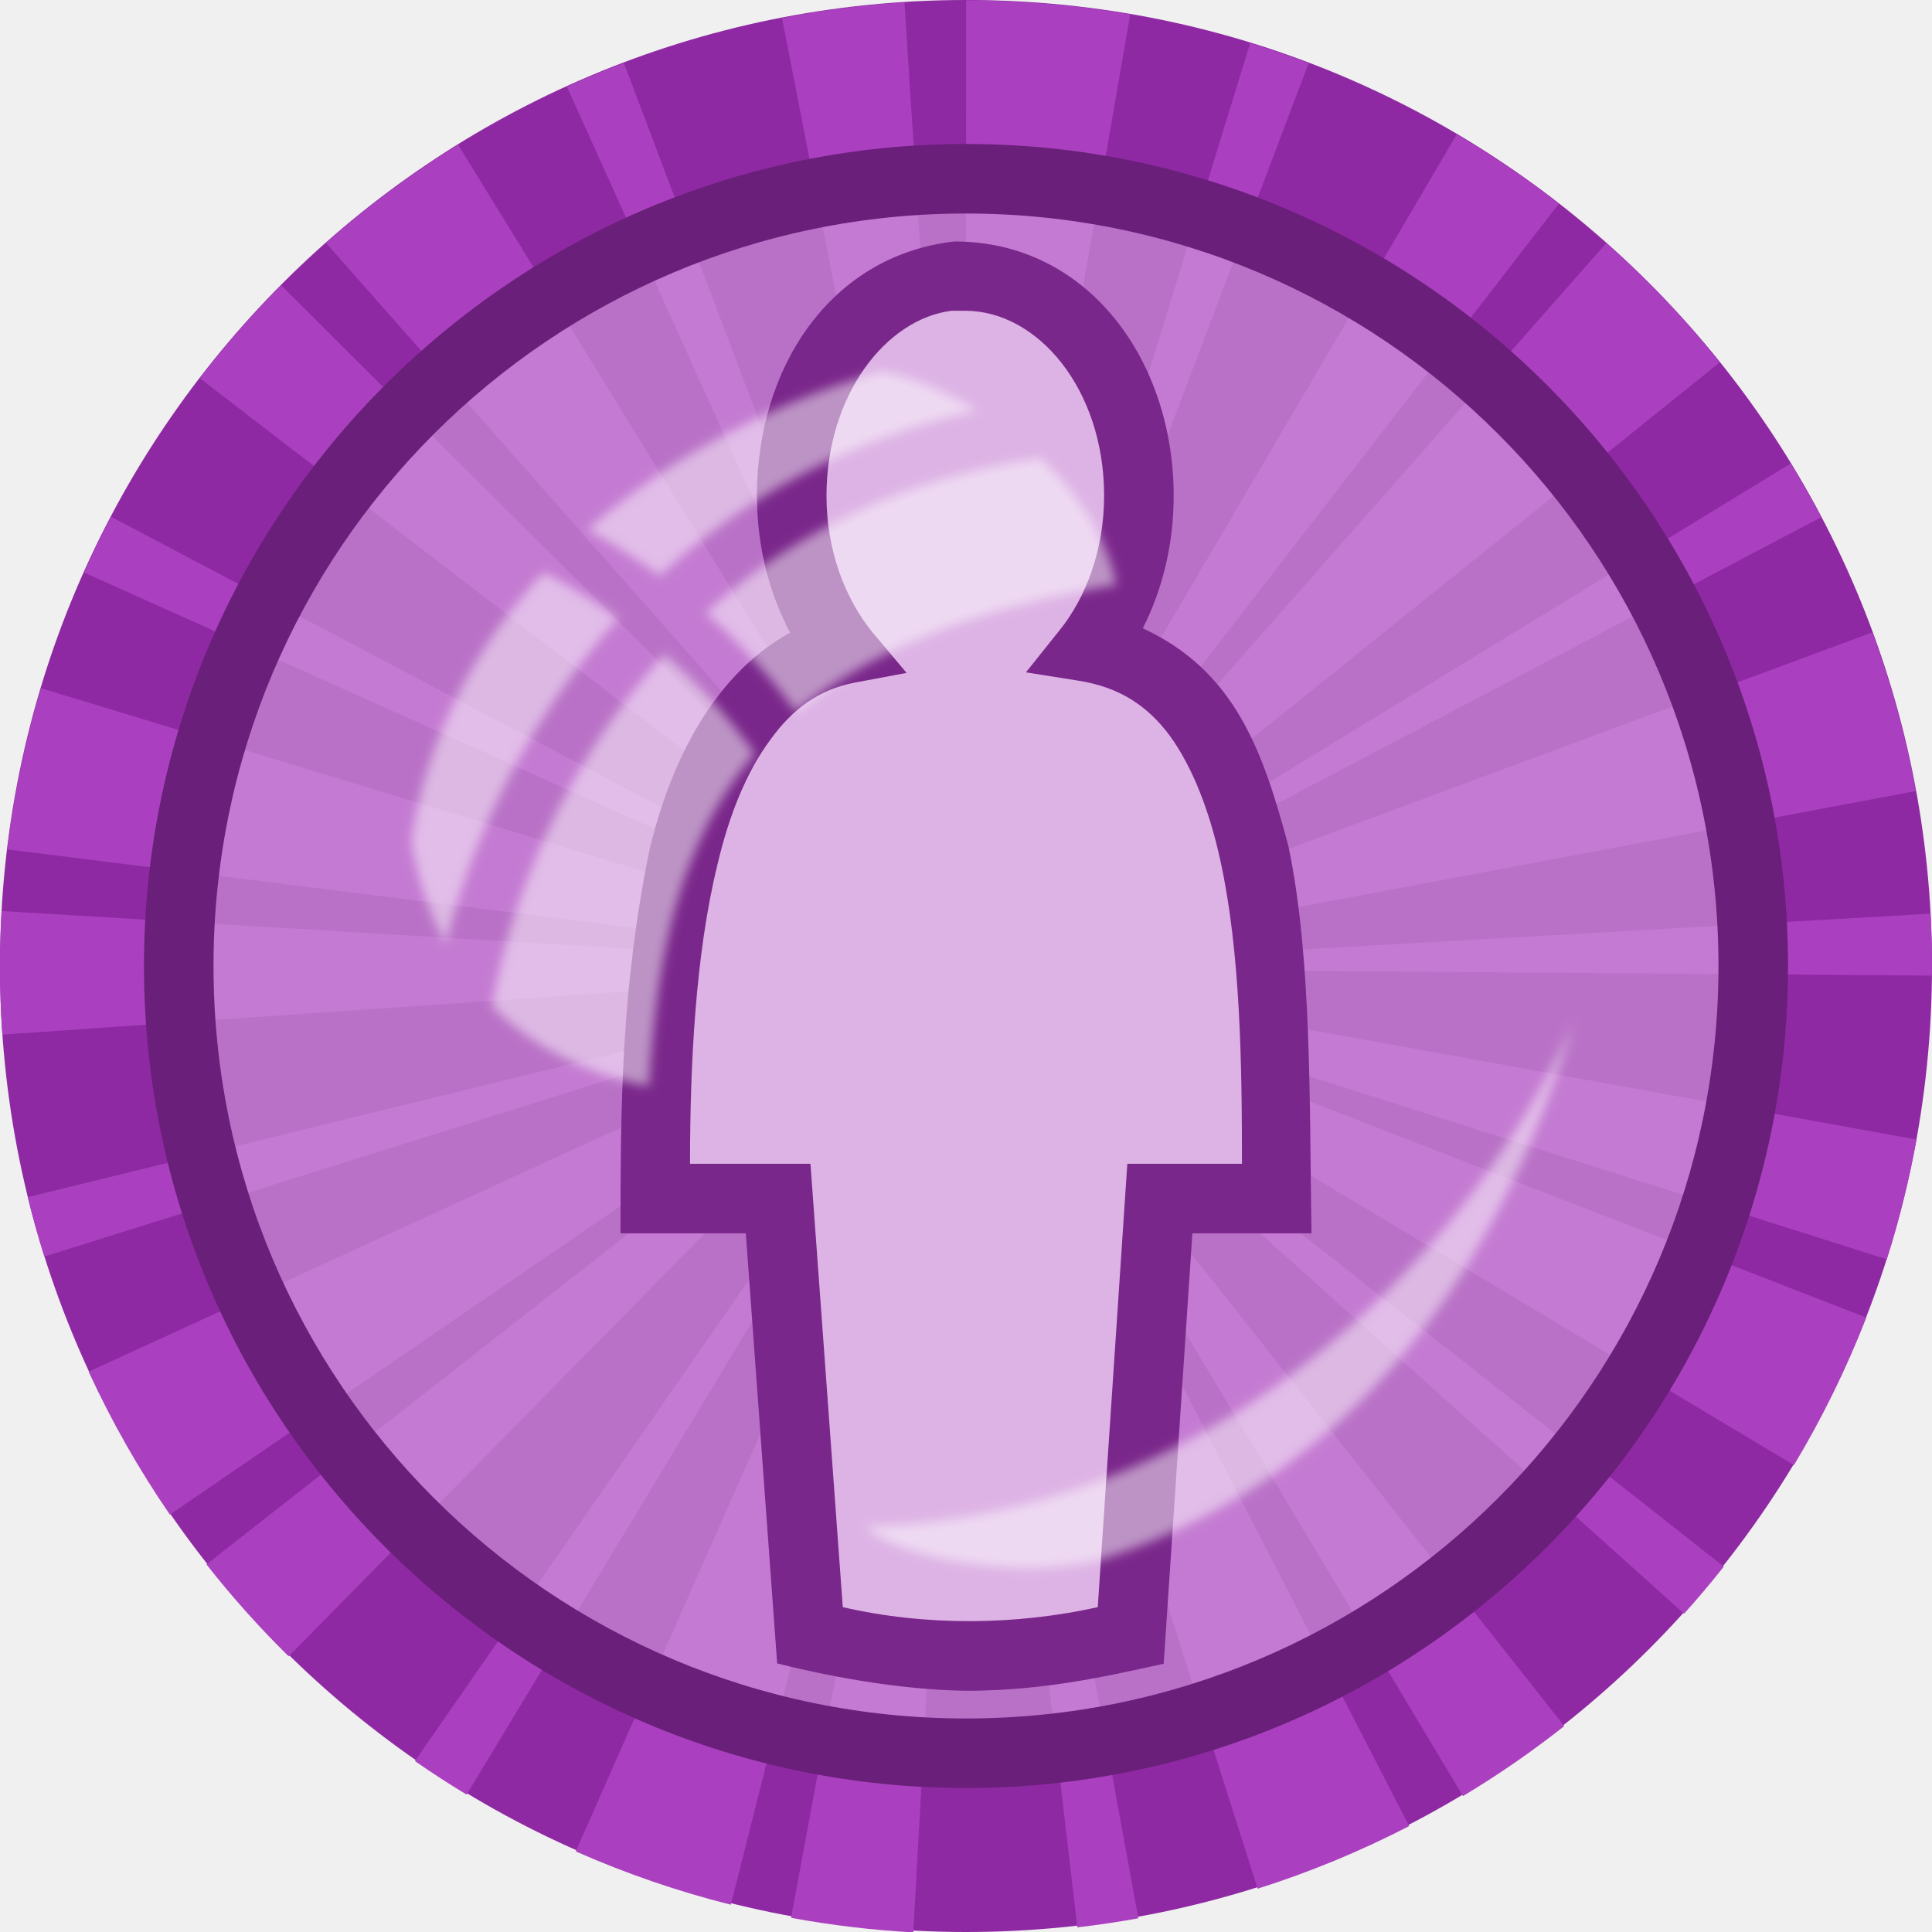
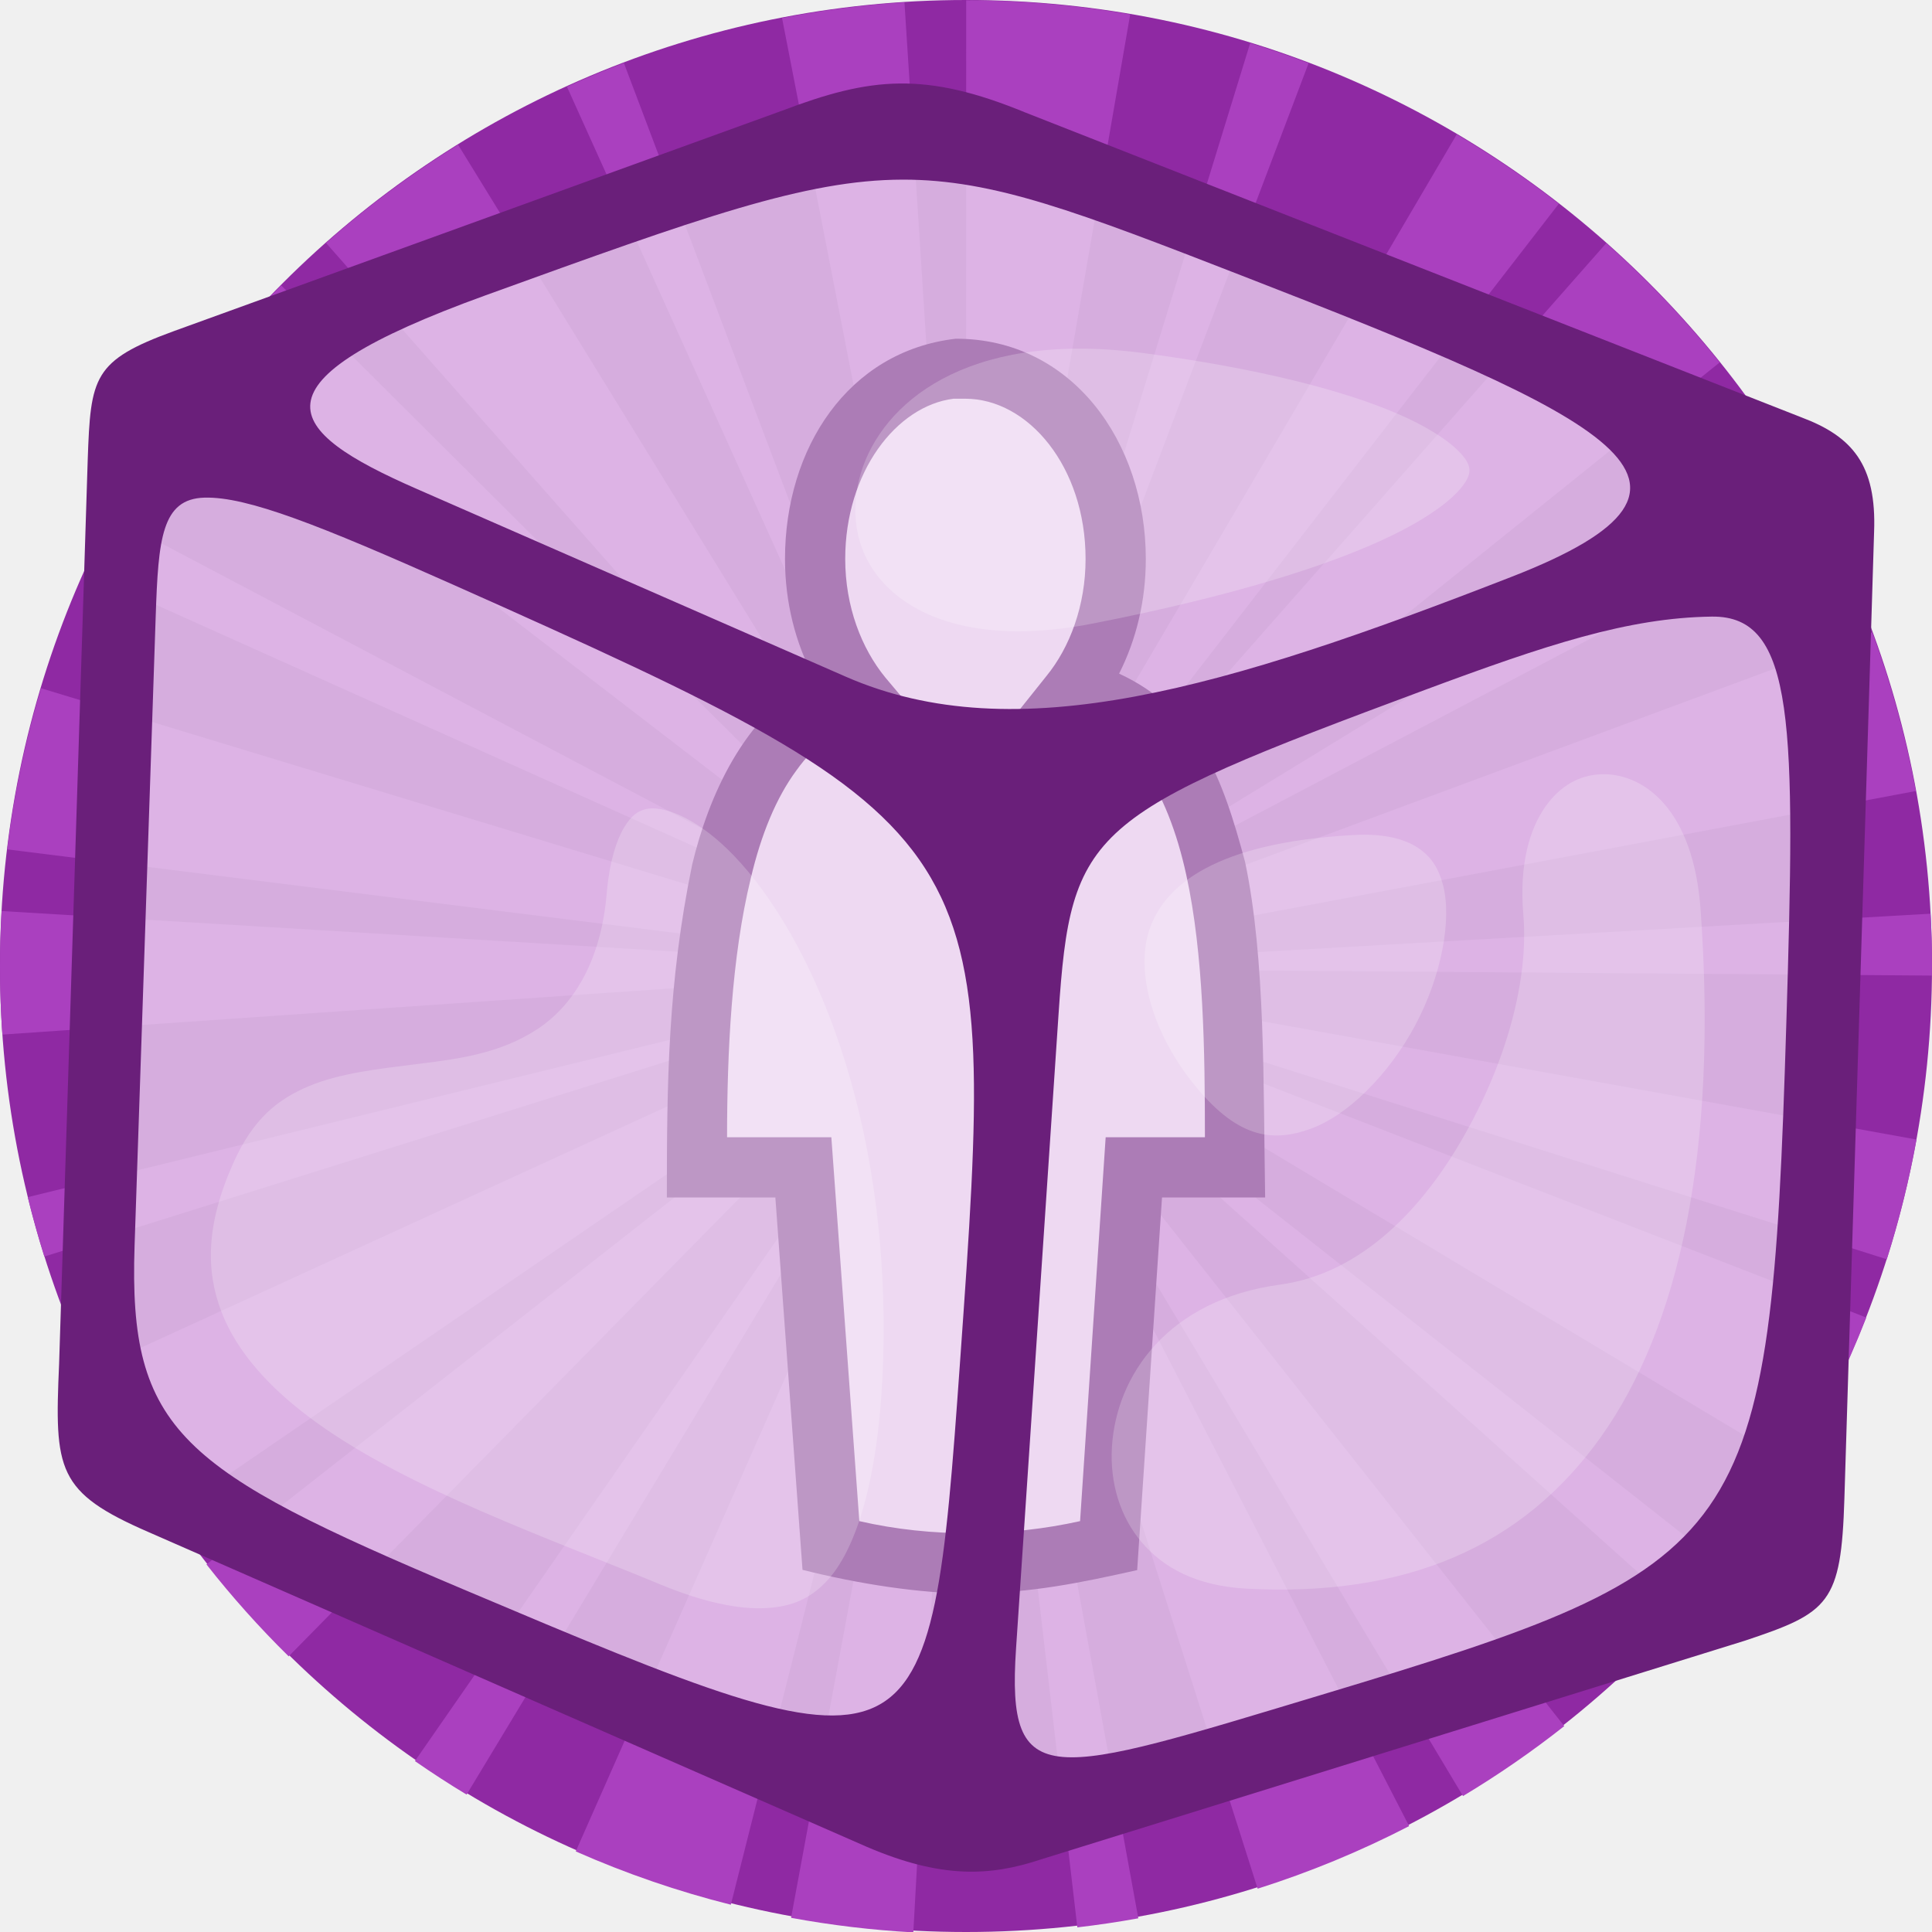
- <svg xmlns="http://www.w3.org/2000/svg" height="500" viewBox="0 0 500 500" width="500">
-   <filter id="a" color-interpolation-filters="sRGB" height="1.047" width="1.036" x="-.018" y="-.023">
-     <feGaussianBlur stdDeviation=".436" />
-   </filter>
-   <filter id="b" color-interpolation-filters="sRGB" height="1.036" width="1.036" x="-.018" y="-.018">
-     <feGaussianBlur stdDeviation=".436" />
-   </filter>
+ <svg xmlns="http://www.w3.org/2000/svg" xmlns:xlink="http://www.w3.org/1999/xlink" height="500" viewBox="0 0 500 500" width="500">
  <g transform="translate(-1000 -500)">
    <circle cx="1250" cy="750" fill="#8f29a3" r="250" />
    <path d="m1250.052 500.093-.061 248.75-15.92-248.24a249.999 250.187 0 0 0 -31.678 4.069l45.043 231.171c-.102.036-.227.055-.379.055l2.377 12.945-.25-.534-.535-1.343-3.357-10.613c-.181.07-.346.125-.512.125l-.121.078-83.195-220.248a249.999 250.187 0 0 0 -14.74 6.133l96.9 214.605-.219.115 2.305 4.439 2.344 5.217.055.049.416.749.746 1.267v.031l-.746-1.298-.471-.797-5.527-9.21c-.184.122-.381.238-.566.397l-123.408-200.536a249.999 250.187 0 0 0 -34.178 25.408l164.548 186.401-.398-.581.832 1.026v.051l-.326-.324-.094-.129v-.006-.002l-176.181-175.465a249.999 250.187 0 0 0 -21.027 24.051l186.531 143.425-.142.186 10.469 8.264-2.096-1.077-9.408-5.662c-.14.182-.227.333-.307.473l-208.003-109.75a249.999 250.187 0 0 0 -7 14.407l214.527 96.343c-.074.177-.166.379-.258.594l12.176 4.736-.037-.025.525.237-.486-.211.357.182.213.08-.213-.051v-.029l-12.807-4.081c-.056.149-.126.335-.176.508l-224.966-68.332a249.999 250.187 0 0 0 -8.766 41.699l246.161 30.777h-1.236l-246.364-14.822a249.999 250.187 0 0 0 -.422 14.511 249.999 250.187 0 0 0 .611 17.472l234.493-16.188h-.027l.307-.023-.277.023 12.969-.735-7.67 1.855-.303.051-4.789.938.07.238-228.2 55.911a249.999 250.187 0 0 0 4.287 15.373l224.173-70.269c.093.363.186.696.279.96l11.965-4.466-6.729 3.528-218.214 100.036a249.999 250.187 0 0 0 21.015 36.992l204.007-139.71-2.941 2.389-191.599 150.206a249.999 250.187 0 0 0 21.279 23.801l164.714-167.437c.279.264.567.506.836.803l7.631-8.628v-.031l.758-.866.185-.237.775-.846.02-.065.057-.027-.023.158-.103.115.051-.182-.068.182-1.32 1.738.613-1.046-.186.209-.758.897-2.6 3.679-4.275 5.576.287.182-133.921 192.925a249.999 250.187 0 0 0 13.377 8.68l121.363-200.998c.112.07.256.164.404.233l6.908-11.769-.279.719-100.148 226.515a249.999 250.187 0 0 0 40.135 13.797l59.693-236.782-1.574 9.226.236.057-42.767 230.891a249.999 250.187 0 0 0 31.639 3.763l12.932-234.501c.241.024.455.023.66.023h.031v-12.363l.055-.872.381 3.352.633 9.859c.194 0 .339-.023.506-.023l27.248 233.233a249.999 250.187 0 0 0 15.783-2.345l-42.148-231.016c.254-.028.474-.092.707-.115l-2.064-10.715-.055-.139-.32-1.792.018.029.357 1.902 74.392 234.181a249.999 250.187 0 0 0 39.205-16.2l-111.15-215.751 4.141 6.718.27-.186 120.671 201.445a249.999 250.187 0 0 0 26.211-18.105l-145.507-184.325c.254-.187.42-.39.656-.604l-8.457-9.554 3.367 3.032 5.844 5.838.287-.307 174.826 156.828a249.999 250.187 0 0 0 10.271-12.183l-184.478-145.358c.13-.158.305-.333.408-.481l-9.363-7.214 211.585 126.786a249.999 250.187 0 0 0 18.724-38.193l-229.655-89.166 11.027 3.366.012-.186 223.929 70.912a249.999 250.187 0 0 0 7.684-30.992l-231.189-41.805c0-.162.037-.301.037-.45l-7.367-.907-4.551-.799 12.031.708c.03-.33.029-.628.029-.964l235.009 1.785a249.999 250.187 0 0 0 .011-2.199 249.999 250.187 0 0 0 -.381-13.813l-234.669 13.371v-.332l-11.775.811-2.207.141 2.164-.141h.043l242.642-45.604a249.999 250.187 0 0 0 -11.277-41.048l-231.003 85.654-.26.068 10.508-4.791c-.172-.359-.395-.809-.66-1.204l208.165-109.515a249.999 250.187 0 0 0 -7.877-13.905l-200.734 122.638-.211-.328-5.621 3.903-4.707 2.865 9.67-7.597-.145-.207 183.392-147.454a249.999 250.187 0 0 0 -29.365-30.857l-161.251 182.967-2.318 2.371 151.291-195.531a249.999 250.187 0 0 0 -26.415-17.961l-119.25 202.948-.094-.066-7.064 11.688 5.539-12.453c-.275-.154-.566-.248-.871-.36l83.404-220.182a249.999 250.187 0 0 0 -15.121-5.193l-69.281 225.078c-.109-.038-.223-.065-.381-.115l-1.881 7.539-1.129 3.698 2.106-11.466c-.201-.02-.408-.056-.613-.074l40.127-232.089a249.999 250.187 0 0 0 -42.435-3.641zm-1.945 235.662 1.012 8.77v.043l.871 4.456v.461l.029-.168.023.627v.104l-.057-.104v-.44l-.066.307-.238-.495-.562-4.75zm-9.365 5.006 7.086 6.374-.025-.02zm25.767 6.02-11.826 2.901h-.057zm-12.15.115-1.627 2.783-.35.401.111-.45-.092.207-.02.182-.051.106v-.025l.051-.08v-.162l.02-.02v-.106l.012-.023.082-.121v-.023l.033-.027.061-.15v.02l-.061.131-.033.051zm-6.529.238 3.324 2.547.363.567-.449-.168.201.139h-.022l-.219-.139h.037zm5.033.246-.297 1.589.297-.84-.334 1.376-.102.15.139-.686.262-1.568zm-.582.385-.086 1.718-.057.194-.117-.467zm3.144.745-2.275 1.589h-.023l-.412.278-.287.117.213-.276.074-.021.887-.713zm-4.043.579.135.141v.047l-.084-.125zm3.863.317h.029l-.174.08zm-3.525.182.183.358v.039l-.183-.354zm.416.094.02.264v.039l.039.096.047.117-.047.021-.039-.119.039-.02-.039-.06v-.035l-.057-.262zm2.221.064-.07.027-1.016.307.156-.06zm-5.639.067 2.369.407.346.215.029.061-.312.064zm2.164.313h.053l.094.031zm.727.192h.02v.02zm-.164.061h.02l.074.08zm.215.182h.024l-.024.031zm-.336.168h.057l.246.035-.812.328zm-.389.035h.217l-.932.479.264-.053-.025.027-.238.025-2.025.393v.023l-5.242.934 5.242-.958zm1.777.023.508.043.752.223-.846-.084zm-.219.164.035.018.111.221.328.166 1.439 1.403-1.35-1.009-.234-.297-.185-.264-.018-.033-.092-.188h-.035zm-1.062.08-.25.274h-.029l-2.781 1.265 2.299-1.413zm1.57.1.148.025.031.031zm.221.025 1.936.604-1.906-.571zm-1.18.172.031.125.022-.098-.022.131v.006l.076.231.125 1.896-.232-1.353.031-.774-.088.508v-.092l-.031-.186.031.143v-.264zm.723.092.061.066.088.147-.037-.031zm-1.141.182-.244.526-3.949 12.851 3.922-12.851h.027l.084-.287.01-.012zm-.088.106-.065.113.041-.098zm1.465.08.033.023.115.19-.092-.092zm-.438.213.023.029.029.227zm-1.73.266v.029l.051-.029zm2.293 1.353 4.883 10.789-4.883-10.735z" fill="#aa40bf" />
  </g>
-   <path d="m452.476 250a202.476 202.476 0 0 1 -202.476 202.476 202.476 202.476 0 0 1 -202.476-202.476 202.476 202.476 0 0 1 202.476-202.476 202.476 202.476 0 0 1 202.476 202.476z" fill="#eed9f2" opacity=".5" stroke-width="36" />
-   <path d="m195.896 128.316c0 13.086 3.166 25.147 8.576 35.42-21.065 11.627-31.457 35.735-36.314 55.902-7.314 35.54-7.576 65.465-7.576 99.549h32.434l8.113 111.301c16.71 4.221 35.235 7.083 50.365 7.086 18.497-.249 32.385-3.154 49.67-7.002l7.426-111.385h30.828c-.573-33.933.119-71.218-5.988-100.258-6.7-25.071-13.99-45.339-37.668-56.328 5.113-10.104 7.984-21.786 7.984-34.285 0-35.025-22.178-65.891-56.829-65.821-32.209 3.74-51.02 32.775-51.02 65.821z" fill="#6a1f7a" />
-   <path d="m246.282 80.425c-17.086 2.138-32.385 21.912-32.385 47.891 0 14.234 4.861 26.745 12.01 35.466l8.722 10.366-13.369 2.502c-9.294 1.787-16.157 6.792-21.948 14.87-6.077 8.221-10.581 19.231-13.655 32.314-5.719 23.377-7.078 51.973-7.078 77.353h31.17l8.364 114.742c21.733 5.004 45.11 4.647 65.986 0l7.649-114.742h29.669c0-25.522-.357-54.619-5.576-78.425-2.788-12.797-7.149-24.092-13.011-32.242-5.862-7.935-13.226-12.725-23.806-14.37l-13.512-2.145 8.507-10.652c7.078-8.65 11.724-21.161 11.724-35.037 0-27.552-17.158-47.891-35.96-47.891z" fill="#eed9f2" stroke-width="36" />
-   <path d="m452.476 250a202.476 202.476 0 0 1 -202.476 202.476 202.476 202.476 0 0 1 -202.476-202.476 202.476 202.476 0 0 1 202.476-202.476 202.476 202.476 0 0 1 202.476 202.476z" fill="#aa40bf" opacity=".25" stroke-width="36" />
-   <path d="m250 37.258c-117.281 0-212.742 95.461-212.742 212.742 0 117.281 95.461 212.742 212.742 212.742s212.742-95.461 212.742-212.742-95.461-212.742-212.742-212.742zm0 18a194.743 194.743 0 0 1 194.742 194.742 194.743 194.743 0 0 1 -194.742 194.742 194.743 194.743 0 0 1 -194.742-194.742 194.743 194.743 0 0 1 194.742-194.742z" fill="#6a1f7a" />
-   <g fill="#fff">
-     <path d="m318.417 127.773c-8.625 19.209-29.395 40.587-57.944 41.275 2.143 2.408 13.176 4.789 20.241 2.381 24.712-8.414 34.158-31.565 37.703-43.656z" filter="url(#a)" opacity=".5" transform="matrix(3.159893 0 0 3.159943 -598.9838 -139.1236)" />
-     <path d="m261.743 74.454c-8.229 2.32-16.96 6.646-24.077 12.943 2.011 1.138 3.995 2.408 5.927 3.81 6.641-6.218 15.24-11.208 26.009-13.563-2.937-1.775-5.821-2.879-7.858-3.191zm13.044 7.104c-11.695 1.659-20.664 6.448-27.437 12.666 2.725 2.408 5.239 5.133 7.435 8.149 5.609-4.763 13.891-8.44 26.194-10.451-.82-4.075-3.254-7.594-6.191-10.364zm-40.693 9.332c-5.503 5.927-9.546 13.309-10.861 22.066.558 3.254 1.55 6.006 2.834 8.361 1.783-7.117 5.223-15.134 10.726-22.49 1.058-1.429 2.196-2.805 3.413-4.154-1.984-1.455-4.048-2.699-6.112-3.784zm9.869 6.747c-1.217 1.296-2.328 2.646-3.36 4.048-6.112 8.176-9.499 17.436-10.742 24.739 3.889 3.889 8.731 5.821 12.832 6.562.661-9.975 2.17-19.632 8.678-27.226-2.143-3.016-4.657-5.741-7.408-8.123z" filter="url(#b)" opacity=".5" transform="matrix(3.159893 0 0 3.159943 -598.9838 -139.1236)" />
+   <path id="a" d="m453.702 413.36c15.292-4.804 13.258-14.959 13.631-25.864l7.829-253.903c.07-6.962-3.765-12.87-9.752-15.199l-209.839-82.492c-16.968-6.339-33.712-3.833-49.764 2.149l-157.352 57.027c-13.242 4.757-15.078 6.547-15.572 18.886l-7.894 246.231c-.78 12.958 1.284 20.032 11.871 24.72.011.005 191.415 83.855 191.415 83.855 17.724 7.594 26.323 6.848 38.173 2.891z" fill="#eed9f2" opacity=".5" stroke-width="36" />
+   <g stroke-width="1.155" transform="matrix(.8657988 0 0 .8657988 33.5503 33.55494)">
+     <path d="m195.896 128.316c0 13.086 3.166 25.147 8.576 35.42-21.065 11.627-31.457 35.735-36.314 55.902-7.314 35.54-7.576 65.465-7.576 99.549h32.434l8.113 111.301c16.71 4.221 35.235 7.083 50.365 7.086 18.497-.249 32.385-3.154 49.67-7.002l7.426-111.385h30.828c-.573-33.933.119-71.218-5.988-100.258-6.7-25.071-13.99-45.339-37.668-56.328 5.113-10.104 7.984-21.786 7.984-34.285 0-35.025-22.178-65.891-56.829-65.821-32.209 3.74-51.02 32.775-51.02 65.821z" fill="#6a1f7a" stroke-width="1.155" />
+     <path d="m246.282 80.425c-17.086 2.138-32.385 21.912-32.385 47.891 0 14.234 4.861 26.745 12.01 35.466l8.722 10.366-13.369 2.502c-9.294 1.787-16.157 6.792-21.948 14.87-6.077 8.221-10.581 19.231-13.655 32.314-5.719 23.377-7.078 51.973-7.078 77.353h31.17l8.364 114.742c21.733 5.004 45.11 4.647 65.986 0l7.649-114.742h29.669c0-25.522-.357-54.619-5.576-78.425-2.788-12.797-7.149-24.092-13.011-32.242-5.862-7.935-13.226-12.725-23.806-14.37l-13.512-2.145 8.507-10.652c7.078-8.65 11.724-21.161 11.724-35.037 0-27.552-17.158-47.891-35.96-47.891z" fill="#eed9f2" stroke-width="41.58" />
  </g>
+   <use xlink:href="#a" />
+   <path d="m202.328 28.675-157.282 57c-20.984 7.65-21.587 11.834-22.344 33.28l-7.406 234.034c-1.207 27.514-.654 33.187 23.25 43.56l185.783 81.41c19.34 8.29 31.906 7.655 45.186 3.218l181.938-56.53c21.95-7.295 25.04-9.627 25.875-36.845l7.686-250.155c.662-17.37-5.667-24.695-18.78-29.625l-200.813-78.878c-12.977-5.344-23.003-7.653-32.656-7.532s-18.926 2.691-30.437 7.063zm31.25 17.813c23.637-.053 45.564 8.434 87.874 24.874 95.545 37.123 131.71 53.8 69.687 77.937-74.002 28.802-128.175 45.115-172.28 25.814l-111.03-48.594c-34.57-15.127-44.69-27.46 17.843-50.094 55.64-20.14 82.742-29.882 107.906-29.937zm-116.063 104.937c140.925 62.786 140.52 65.876 130.97 200.656-7.783 109.81-8.797 109.85-128.47 59.282-73.15-30.91-86.806-40.853-85.187-88.97l5.468-162.937c.674-20.034 1.557-30.358 12.621-30.668s29.909 7.181 64.598 22.637zm344.782 113.5c-4.118 135.132-9.05 140.184-120.375 173.72-70.42 21.21-81.49 25.614-78.97-12.032l11-164.156c3.217-48.034 7.588-51.508 94.813-83.907 31.323-11.633 52.534-18.686 74.244-18.973s21.638 28.172 19.288 105.347z" fill="#6a1f7a" />
+   <path d="m278.296 90.238c-38.284.402-55.285 21.205-56.813 38.936-.873 10.132 2.95 19.6 12.406 26.25s25.355 10.56 48.97 5.938c35.817-7.01 61.536-15.056 77.5-22.844 7.982-3.894 13.464-7.737 16.5-10.844s3.453-4.942 3.438-6c-.016-1.057-.44-2.675-3.313-5.406-2.873-2.73-8.03-6.04-15.22-9.156-14.378-6.233-36.757-11.877-65.717-15.72-6.355-.842-12.28-1.213-17.75-1.155zm136.813 110.125c-.332-.002-.674.015-1 .03-5.22.263-10.226 2.77-14.188 8.407-3.96 5.638-6.81 14.71-5.687 27.907 1.448 17.033-4.507 38.11-15.156 56.938-10.65 18.827-26.502 35.91-47.814 38.813-29.127 3.968-42.41 23.58-43.5 42.062-.545 9.24 2.108 18.03 7.688 24.594s14.088 11.335 27.187 12.03c41.146 2.185 71.336-10.766 91.595-39.155 20.26-28.39 30.396-73.76 25.875-136.595-1.876-26.076-14.708-34.977-25-35.03zm-246.25 8.844c-.644 0-1.218.063-1.72.187-2.003.494-3.685 1.53-5.655 4.813-1.913 3.186-3.688 8.618-4.406 16.343l-.064.657c-1.388 16.732-8.098 28.602-17.844 35.063-9.745 6.46-20.794 7.808-31.125 9.094-10.33 1.286-20.177 2.39-28.156 5.75-7.977 3.36-14.36 8.38-19.468 19.78-7.2 16.076-7.143 28.027-3.124 38.563 4.018 10.537 12.688 20.106 24.687 28.75 23.998 17.29 60.27 29.956 88.906 41.844 11.386 4.727 20.496 6.484 27.282 6.126 6.787-.358 11.278-2.423 15.375-6.562 8.195-8.28 14.057-27.692 15-57.344 2.024-63.623-18.84-110.284-38.656-130.875-8.668-9.008-16.52-12.193-21.03-12.188zm184.22 6.812c-.95-.003-1.927.035-2.97.094-35.464 1.99-48.477 12.867-52.5 24.062-4.023 11.196.826 27.07 10.844 39.78 11.488 14.58 20.59 15.736 30.437 12.283 9.848-3.455 20.542-14.108 27.376-26.908s9.512-27.397 7.188-36.28c-1.163-4.443-3.144-7.422-6.47-9.626-2.908-1.928-7.274-3.388-13.905-3.406z" fill="#fff" opacity=".21" />
</svg>
